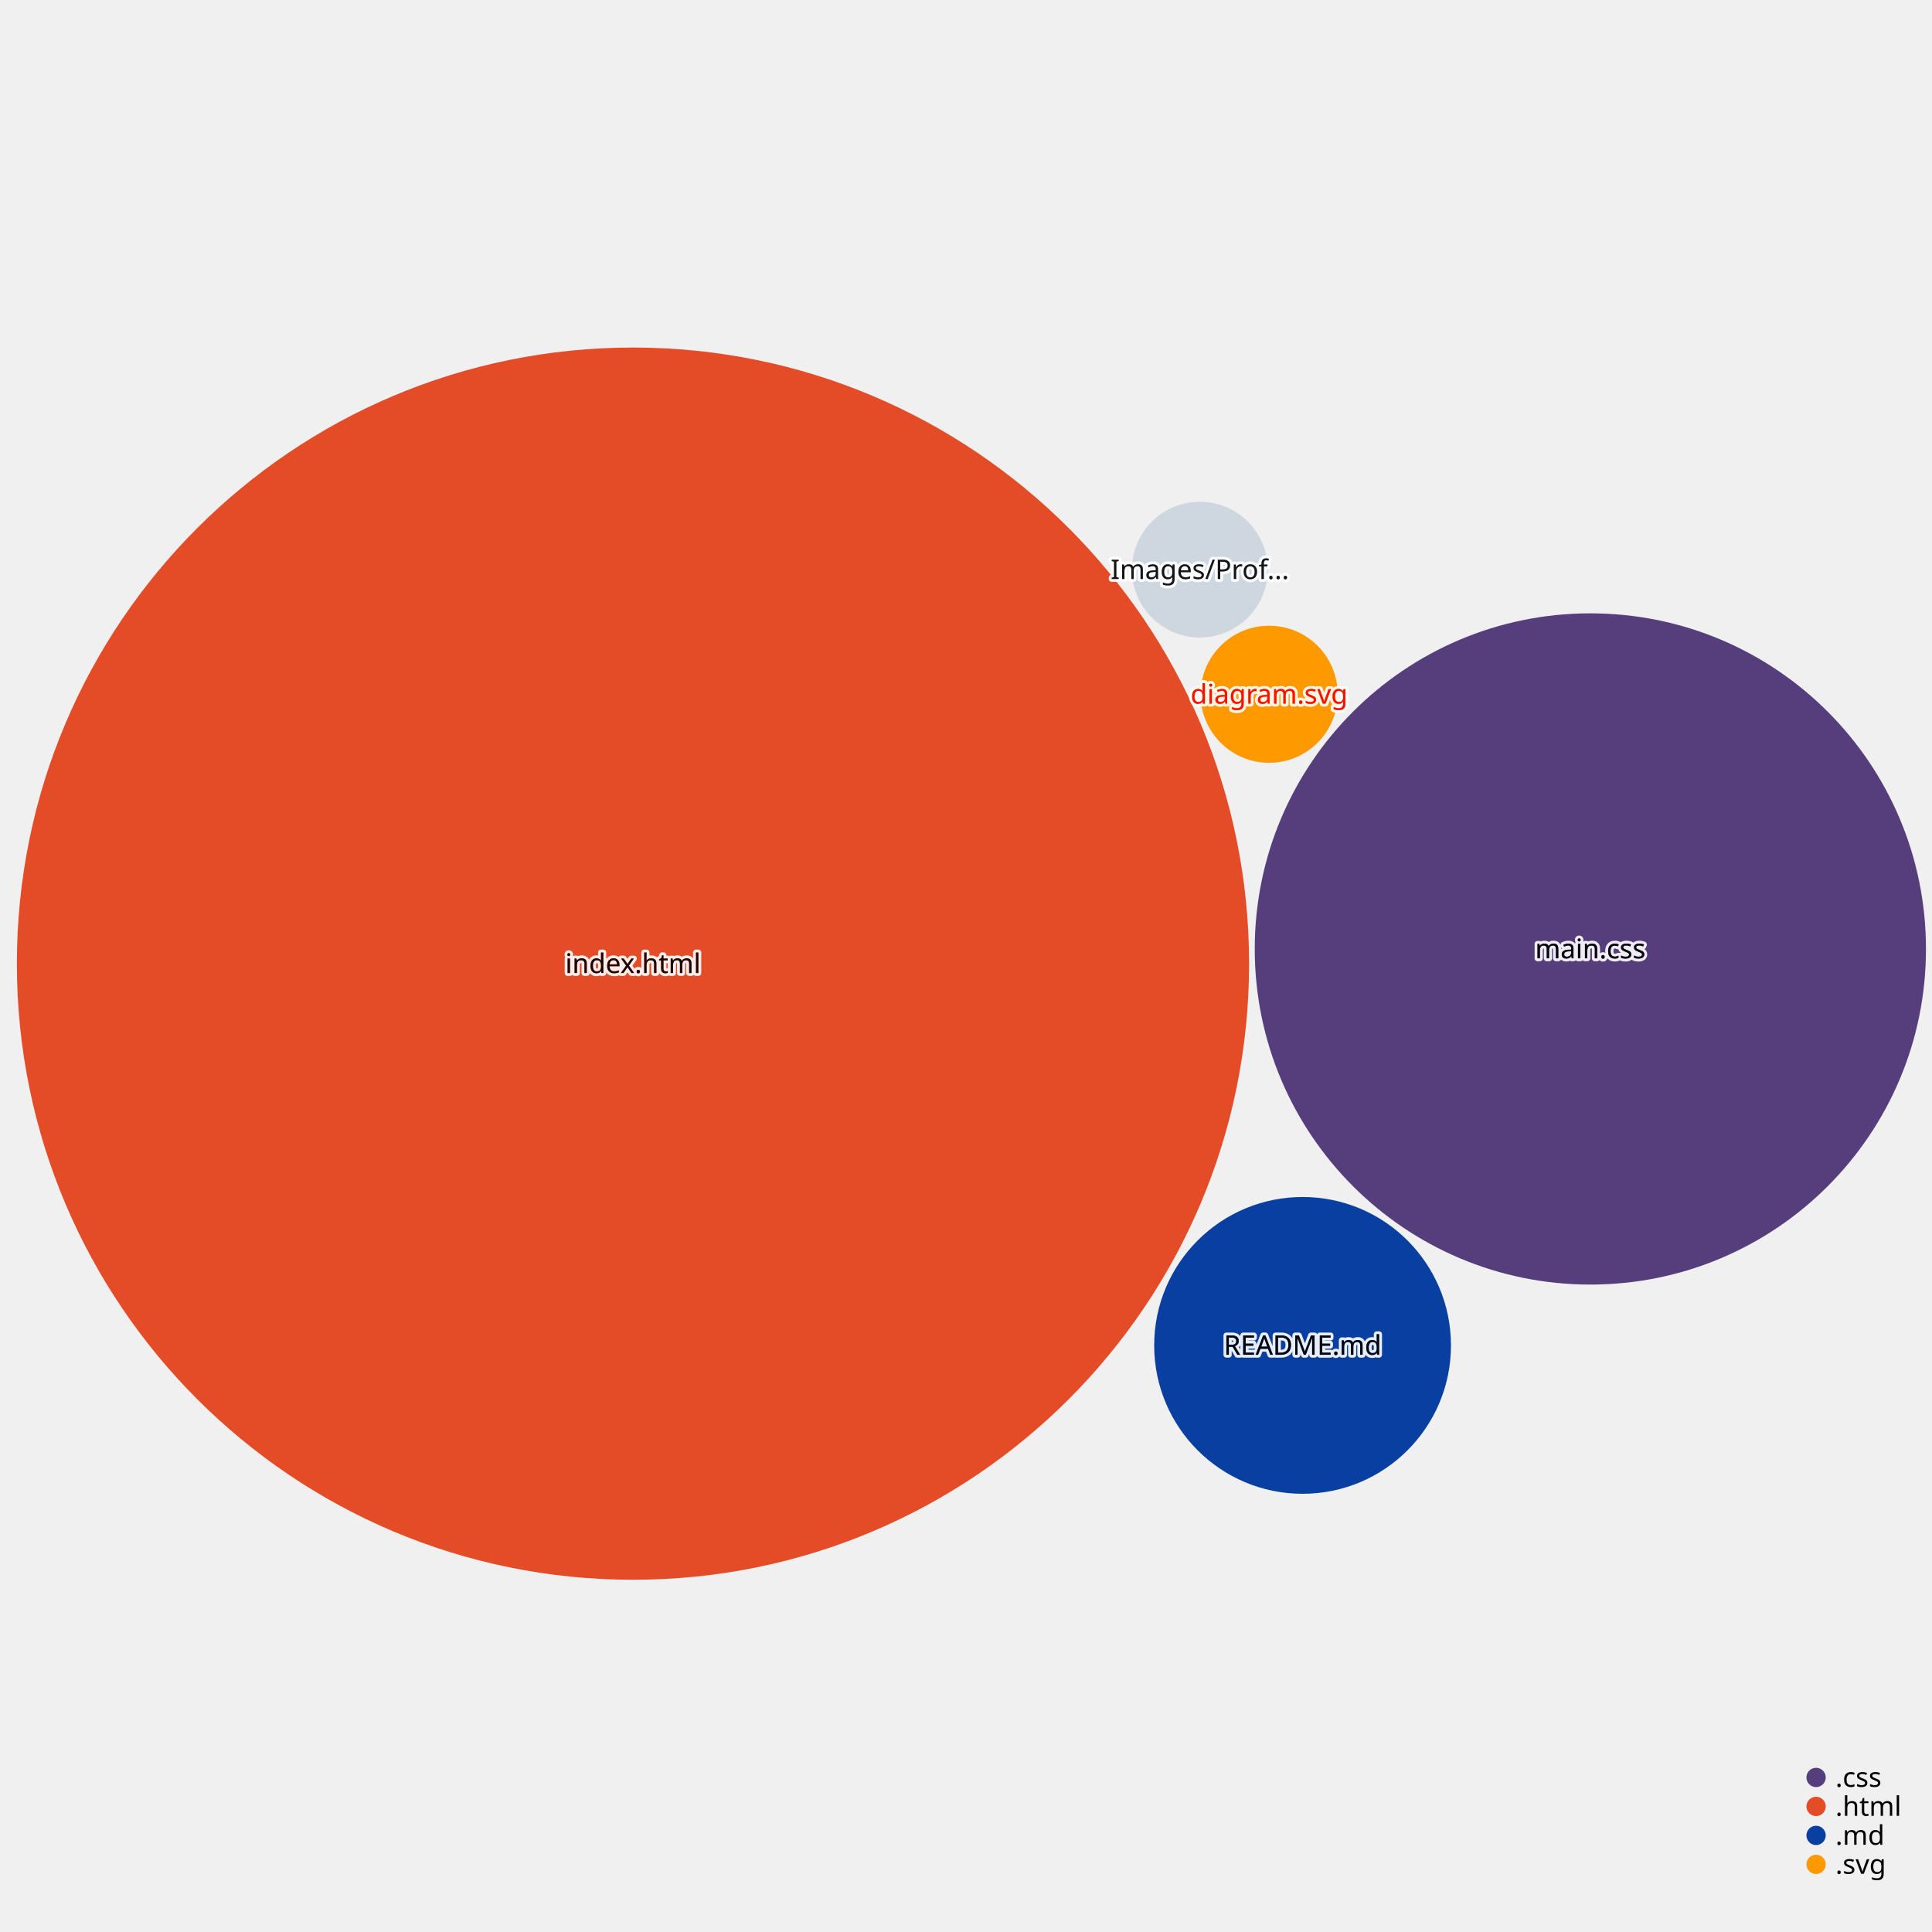
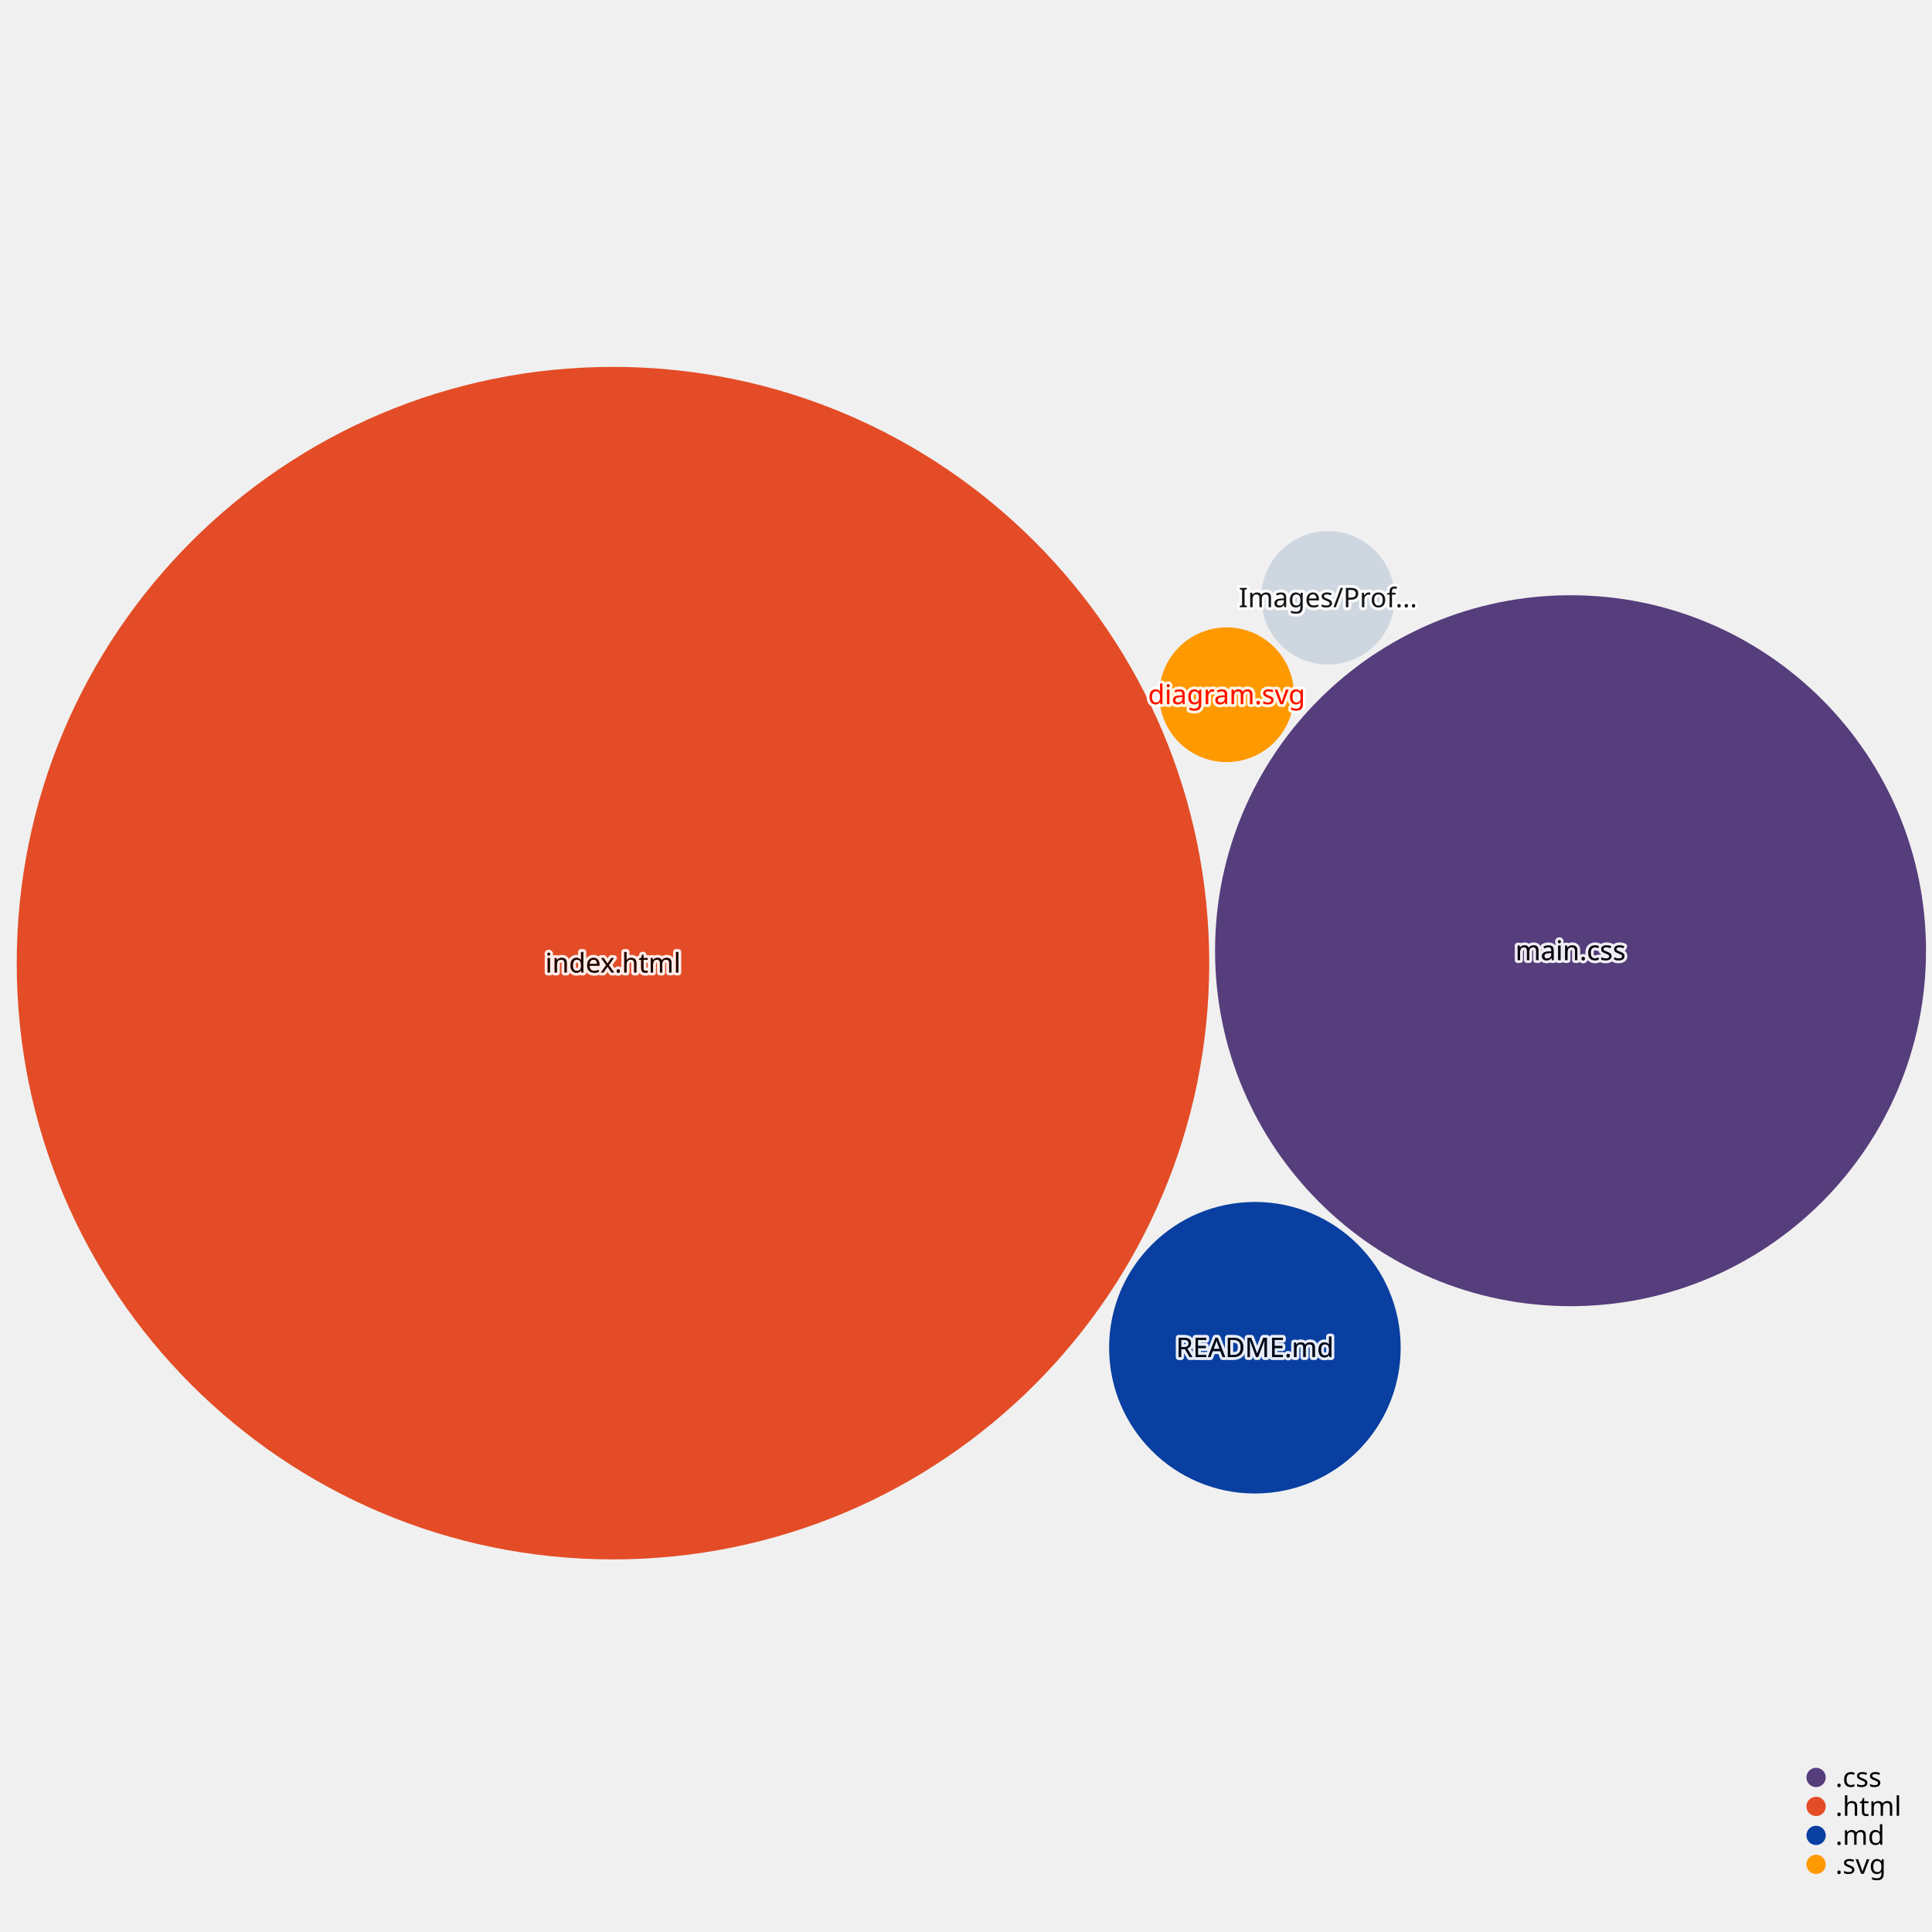
<svg xmlns="http://www.w3.org/2000/svg" width="1000" height="1000" style="background:white;font-family:sans-serif;overflow:visible">
  <defs>
    <filter id="glow" x="-50%" y="-50%" width="200%" height="200%">
      <feGaussianBlur stdDeviation="4" result="coloredBlur" />
      <feMerge>
        <feMergeNode in="coloredBlur" />
        <feMergeNode in="SourceGraphic" />
      </feMerge>
    </filter>
  </defs>
-   <g style="fill:#e34c26;transition:transform 0s ease-out, fill 0.1s ease-out" transform="translate(327.6279, 498.785)">
-     <circle style="transition:all 0.5s ease-out" r="318.899" stroke-width="0" stroke="#374151" />
+   <g style="fill:#e34c26;transition:transform 0s ease-out, fill 0.1s ease-out" transform="translate(317.2803, 498.5228)">
+     <circle style="transition:all 0.5s ease-out" r="308.619" stroke-width="0" stroke="#374151" />
  </g>
-   <g style="fill:#563d7c;transition:transform 0s ease-out, fill 0.1s ease-out" transform="translate(823.168, 491.1813)">
-     <circle style="transition:all 0.5s ease-out" r="173.712" stroke-width="0" stroke="#374151" />
+   <g style="fill:#563d7c;transition:transform 0s ease-out, fill 0.1s ease-out" transform="translate(812.9081, 492.0838)">
+     <circle style="transition:all 0.5s ease-out" r="183.992" stroke-width="0" stroke="#374151" />
  </g>
-   <g style="fill:#083fa1;transition:transform 0s ease-out, fill 0.1s ease-out" transform="translate(674.2114, 696.3737)">
-     <circle style="transition:all 0.5s ease-out" r="76.808" stroke-width="0" stroke="#374151" />
+   <g style="fill:#083fa1;transition:transform 0s ease-out, fill 0.1s ease-out" transform="translate(649.5319, 697.5812)">
+     <circle style="transition:all 0.5s ease-out" r="75.457" stroke-width="0" stroke="#374151" />
  </g>
-   <g style="fill:#ff9900;transition:transform 0s ease-out, fill 0.1s ease-out" transform="translate(656.9004, 359.3508)">
-     <circle style="transition:all 0.5s ease-out" r="35.481" stroke-width="0" stroke="#374151" />
+   <g style="fill:#ff9900;transition:transform 0s ease-out, fill 0.1s ease-out" transform="translate(634.8993, 359.5972)">
+     <circle style="transition:all 0.5s ease-out" r="34.857" stroke-width="0" stroke="#374151" />
  </g>
-   <g style="fill:#CED6E0;transition:transform 0s ease-out, fill 0.1s ease-out" transform="translate(621.0262, 294.8436)">
-     <circle style="transition:all 0.5s ease-out" r="35.131" stroke-width="0" stroke="#374151" />
+   <g style="fill:#CED6E0;transition:transform 0s ease-out, fill 0.1s ease-out" transform="translate(687.3417, 309.4354)">
+     <circle style="transition:all 0.5s ease-out" r="34.513" stroke-width="0" stroke="#374151" />
  </g>
-   <g style="fill:#e34c26;transition:transform 0s ease-out" transform="translate(327.6279, 498.785)">
+   <g style="fill:#e34c26;transition:transform 0s ease-out" transform="translate(317.2803, 498.5228)">
    <text style="pointer-events:none;opacity:0.9;font-size:14px;font-weight:500;transition:all 0.5s ease-out" fill="#4B5563" text-anchor="middle" dominant-baseline="middle" stroke="white" stroke-width="3" stroke-linejoin="round">index.html</text>
    <text style="pointer-events:none;opacity:1;font-size:14px;font-weight:500;transition:all 0.5s ease-out" text-anchor="middle" dominant-baseline="middle">index.html</text>
    <text style="pointer-events:none;opacity:0.9;font-size:14px;font-weight:500;mix-blend-mode:color-burn;transition:all 0.5s ease-out" fill="#110101" text-anchor="middle" dominant-baseline="middle">index.html</text>
  </g>
-   <g style="fill:#563d7c;transition:transform 0s ease-out" transform="translate(823.168, 491.1813)">
+   <g style="fill:#563d7c;transition:transform 0s ease-out" transform="translate(812.9081, 492.0838)">
    <text style="pointer-events:none;opacity:0.9;font-size:14px;font-weight:500;transition:all 0.5s ease-out" fill="#4B5563" text-anchor="middle" dominant-baseline="middle" stroke="white" stroke-width="3" stroke-linejoin="round">main.css</text>
    <text style="pointer-events:none;opacity:1;font-size:14px;font-weight:500;transition:all 0.5s ease-out" text-anchor="middle" dominant-baseline="middle">main.css</text>
    <text style="pointer-events:none;opacity:0.9;font-size:14px;font-weight:500;mix-blend-mode:color-burn;transition:all 0.5s ease-out" fill="#110101" text-anchor="middle" dominant-baseline="middle">main.css</text>
  </g>
-   <g style="fill:#083fa1;transition:transform 0s ease-out" transform="translate(674.2114, 696.3737)">
+   <g style="fill:#083fa1;transition:transform 0s ease-out" transform="translate(649.5319, 697.5812)">
    <text style="pointer-events:none;opacity:0.9;font-size:14px;font-weight:500;transition:all 0.5s ease-out" fill="#4B5563" text-anchor="middle" dominant-baseline="middle" stroke="white" stroke-width="3" stroke-linejoin="round">README.md</text>
    <text style="pointer-events:none;opacity:1;font-size:14px;font-weight:500;transition:all 0.5s ease-out" text-anchor="middle" dominant-baseline="middle">README.md</text>
    <text style="pointer-events:none;opacity:0.9;font-size:14px;font-weight:500;mix-blend-mode:color-burn;transition:all 0.5s ease-out" fill="#110101" text-anchor="middle" dominant-baseline="middle">README.md</text>
  </g>
-   <g style="fill:#ff9900;transition:transform 0s ease-out" transform="translate(656.9004, 359.3508)">
+   <g style="fill:#ff9900;transition:transform 0s ease-out" transform="translate(634.8993, 359.5972)">
    <text style="pointer-events:none;opacity:0.9;font-size:14px;font-weight:500;transition:all 0.5s ease-out" fill="#4B5563" text-anchor="middle" dominant-baseline="middle" stroke="white" stroke-width="3" stroke-linejoin="round">diagram.svg</text>
    <text style="pointer-events:none;opacity:1;font-size:14px;font-weight:500;transition:all 0.5s ease-out" text-anchor="middle" dominant-baseline="middle">diagram.svg</text>
    <text style="pointer-events:none;opacity:0.9;font-size:14px;font-weight:500;mix-blend-mode:color-burn;transition:all 0.5s ease-out" fill="#110101" text-anchor="middle" dominant-baseline="middle">diagram.svg</text>
  </g>
-   <g style="fill:#CED6E0;transition:transform 0s ease-out" transform="translate(621.0262, 294.8436)">
+   <g style="fill:#CED6E0;transition:transform 0s ease-out" transform="translate(687.3417, 309.4354)">
    <text style="pointer-events:none;opacity:0.9;font-size:14px;font-weight:500;transition:all 0.5s ease-out" fill="#4B5563" text-anchor="middle" dominant-baseline="middle" stroke="white" stroke-width="3" stroke-linejoin="round">Images/Prof...</text>
    <text style="pointer-events:none;opacity:1;font-size:14px;font-weight:500;transition:all 0.5s ease-out" text-anchor="middle" dominant-baseline="middle">Images/Prof...</text>
    <text style="pointer-events:none;opacity:0.9;font-size:14px;font-weight:500;mix-blend-mode:color-burn;transition:all 0.5s ease-out" fill="#110101" text-anchor="middle" dominant-baseline="middle">Images/Prof...</text>
  </g>
  <g transform="translate(940, 920)">
    <g transform="translate(0, 0)">
      <circle r="5" fill="#563d7c" />
      <text x="10" style="font-size:14px;font-weight:300" dominant-baseline="middle">.css</text>
    </g>
    <g transform="translate(0, 15)">
      <circle r="5" fill="#e34c26" />
      <text x="10" style="font-size:14px;font-weight:300" dominant-baseline="middle">.html</text>
    </g>
    <g transform="translate(0, 30)">
      <circle r="5" fill="#083fa1" />
      <text x="10" style="font-size:14px;font-weight:300" dominant-baseline="middle">.md</text>
    </g>
    <g transform="translate(0, 45)">
      <circle r="5" fill="#ff9900" />
      <text x="10" style="font-size:14px;font-weight:300" dominant-baseline="middle">.svg</text>
    </g>
    <g fill="#9CA3AF" style="font-weight:300;font-style:italic;font-size:12px">each dot sized by file size</g>
  </g>
</svg>
